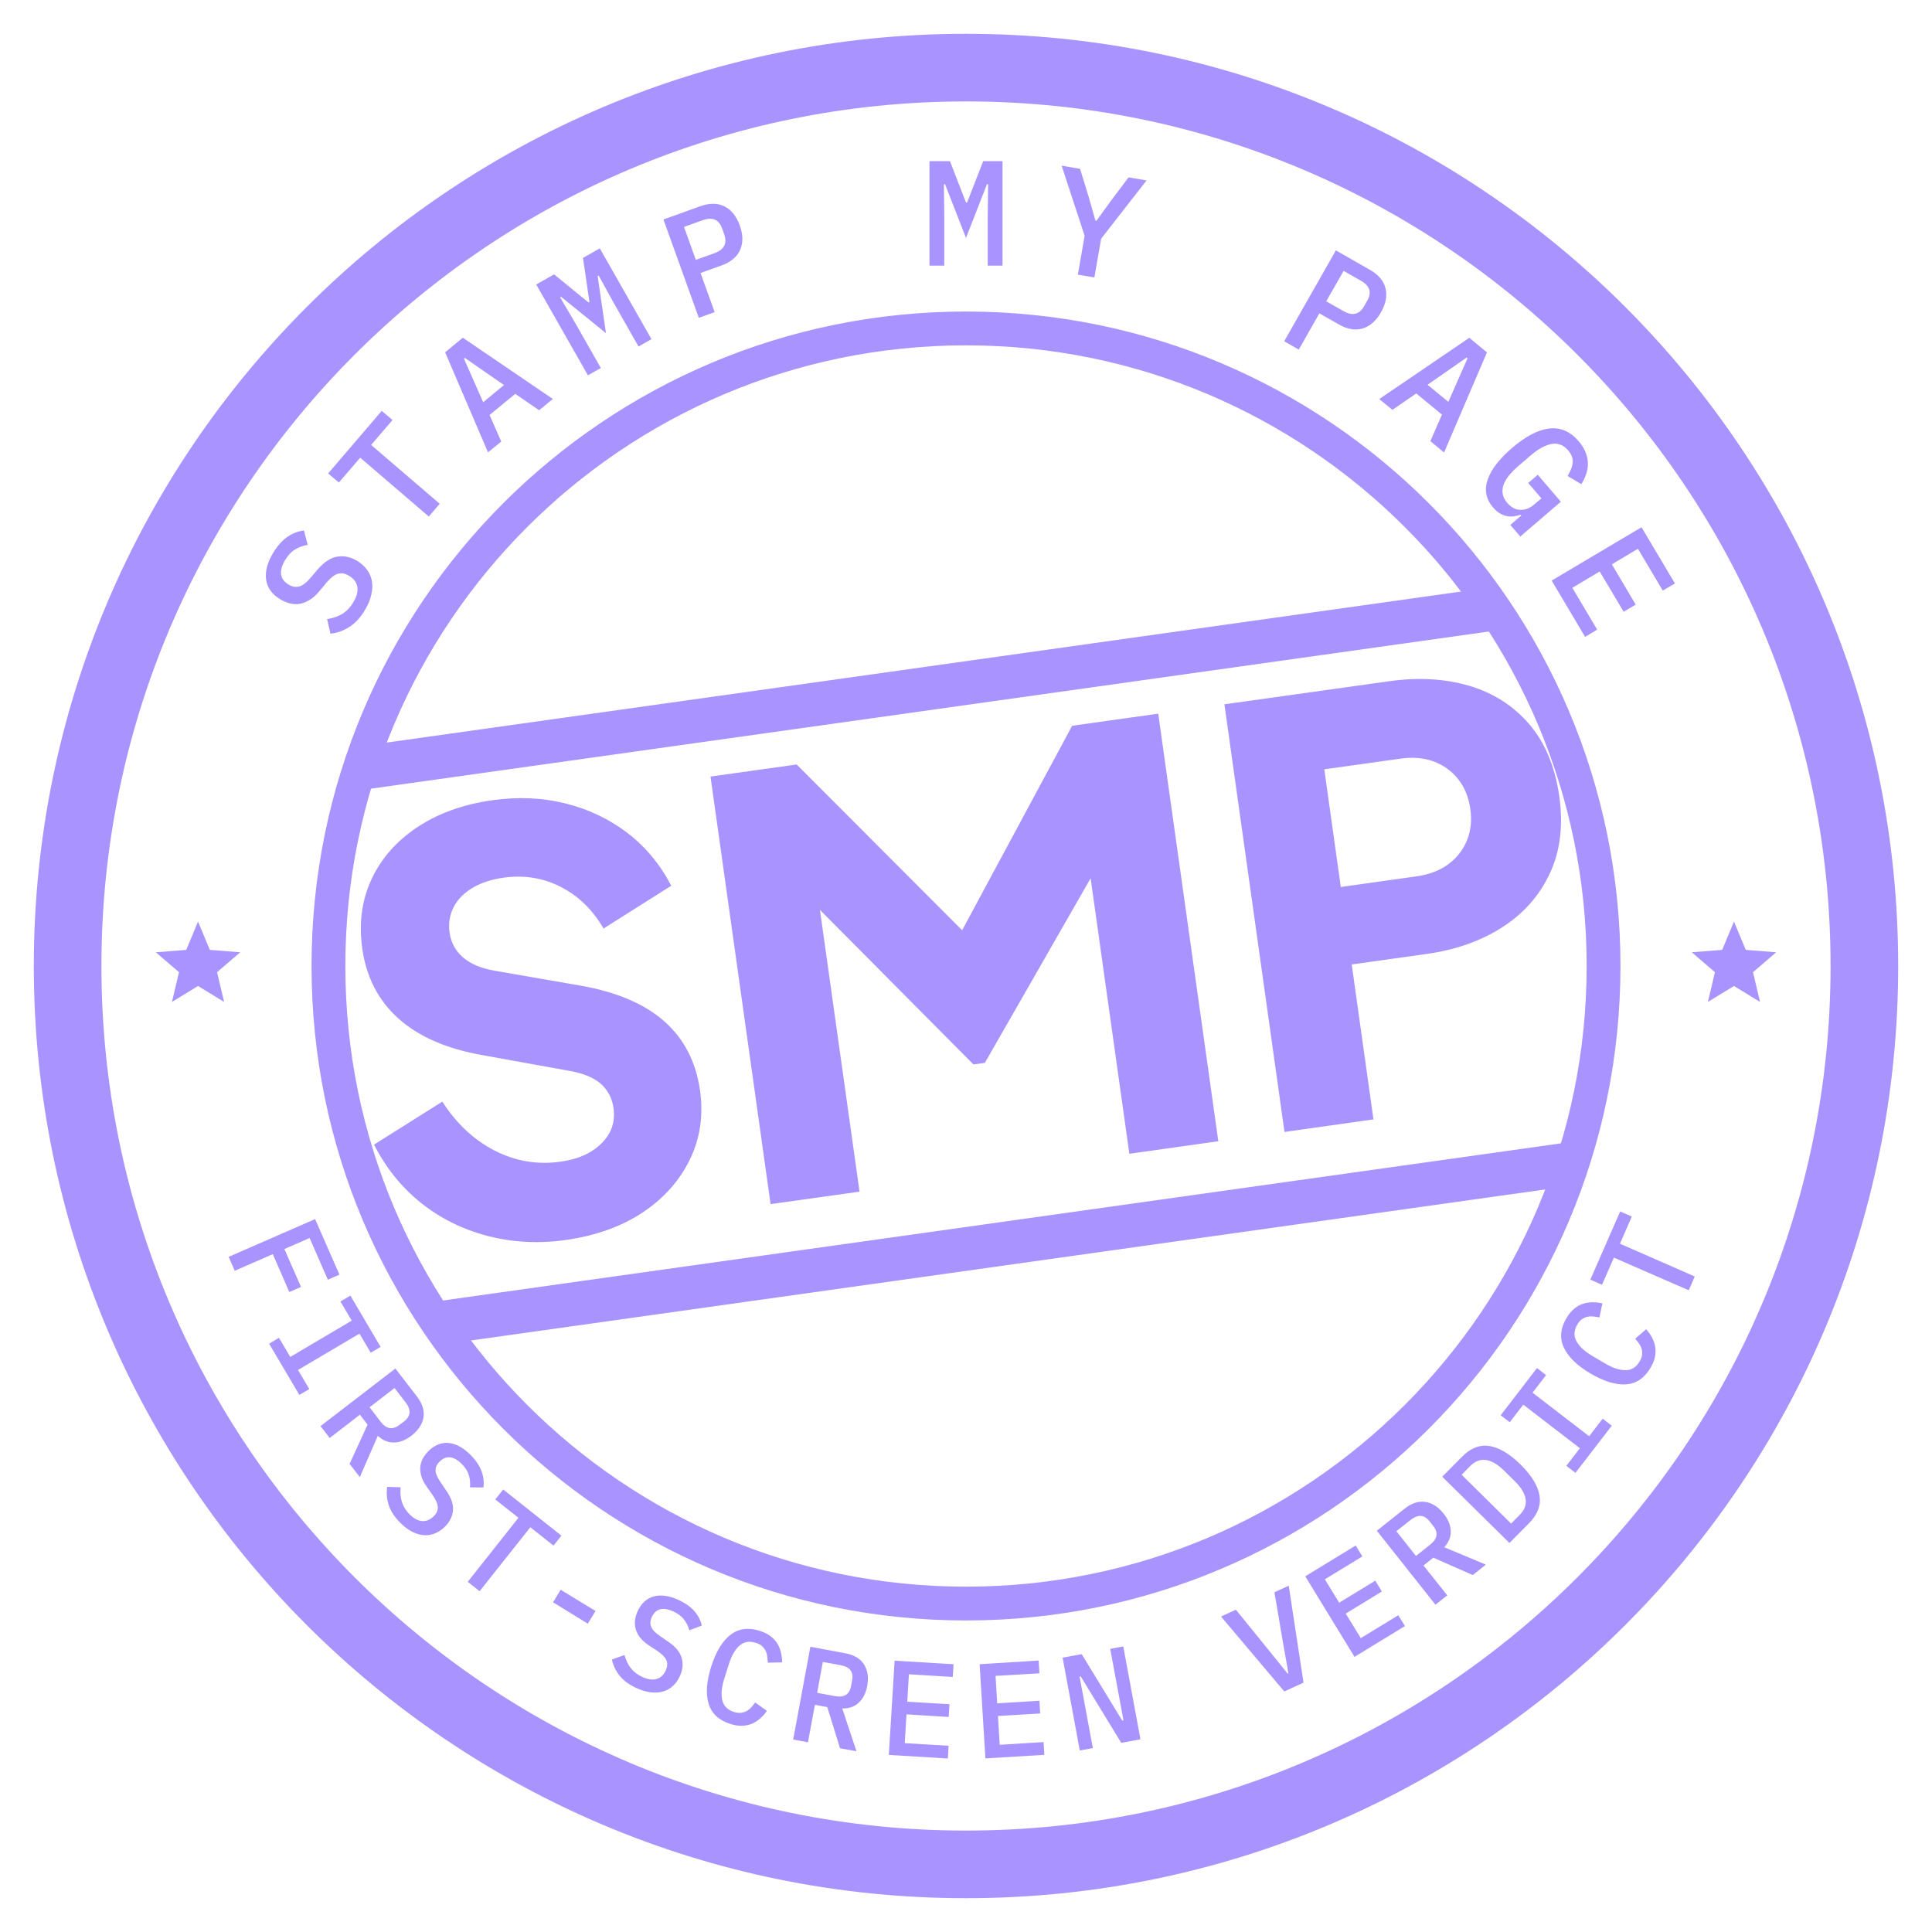
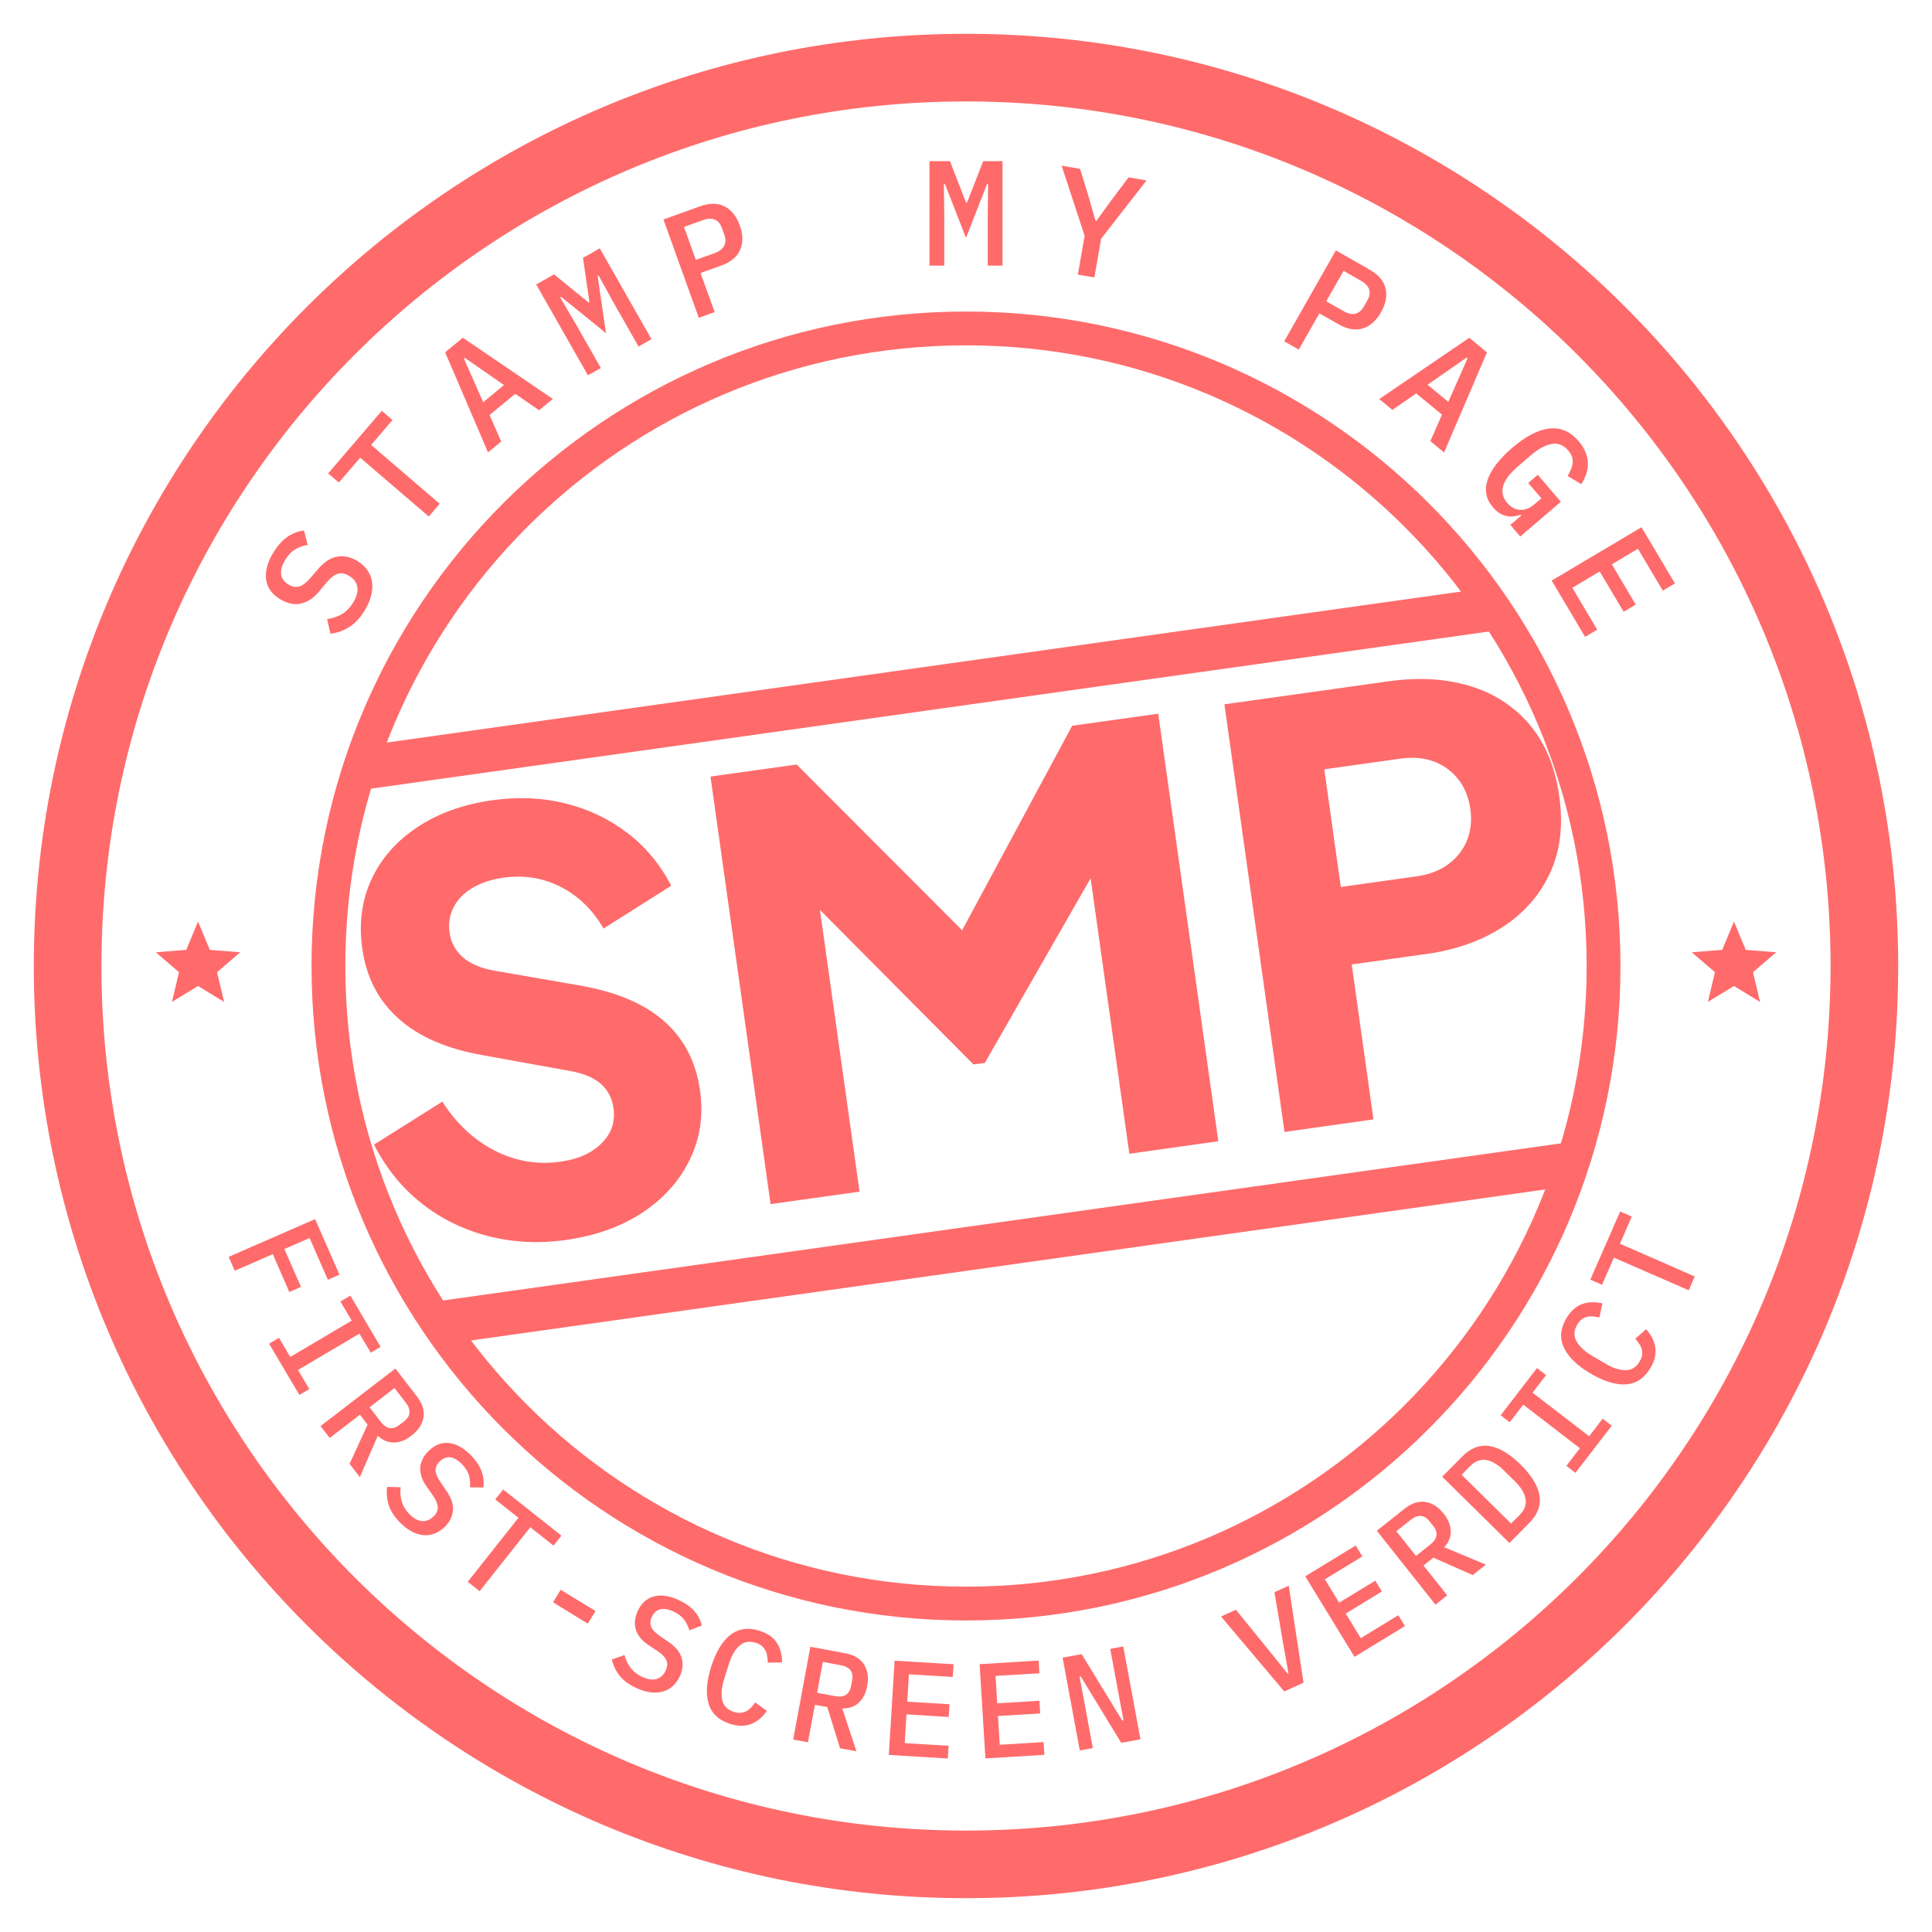
<svg xmlns="http://www.w3.org/2000/svg" width="200" height="200" viewBox="0 0 200 200">
  <g transform="translate(0 0) scale(1)" fill="none">
    <defs>
-       <clipPath id="cuxyen">
+       <clipPath id="c718wg">
        <circle cx="100" cy="100" r="64.5" />
      </clipPath>
    </defs>
-     <circle cx="100" cy="100" r="93" stroke="#A994FF" stroke-width="7" />
-     <circle cx="100" cy="100" r="66" stroke="#A994FF" stroke-width="3.5" />
-     <path fill="#A994FF" d="M37.79 63.13L37.79 63.13Q37.07 64.34 36.15 64.91Q35.24 65.49 34.21 65.6L34.21 65.6L33.86 64.09Q34.82 63.94 35.48 63.52Q36.13 63.1 36.58 62.34L36.58 62.34Q37.11 61.46 36.99 60.75Q36.87 60.04 36.12 59.6L36.12 59.6Q35.52 59.24 34.99 59.39Q34.46 59.54 33.81 60.3L33.81 60.3L33.05 61.21Q32.55 61.82 32.03 62.12Q31.52 62.43 31.01 62.51Q30.51 62.59 30.01 62.46Q29.52 62.34 29.05 62.06L29.05 62.06Q27.73 61.28 27.55 60.02Q27.37 58.76 28.26 57.26L28.26 57.26Q28.92 56.16 29.73 55.59Q30.55 55.02 31.47 54.92L31.47 54.92L31.85 56.41Q31.16 56.52 30.56 56.87Q29.96 57.23 29.5 58L29.5 58Q29.01 58.83 29.1 59.47Q29.2 60.11 29.88 60.52L29.88 60.52Q30.45 60.86 30.98 60.71Q31.51 60.57 32.17 59.79L32.17 59.79L32.93 58.9Q33.9 57.79 34.93 57.62Q35.95 57.46 36.94 58.04L36.94 58.04Q37.58 58.42 37.98 58.96Q38.38 59.5 38.5 60.15Q38.61 60.81 38.44 61.56Q38.27 62.32 37.79 63.13M40.63 43.48L38.42 46.06L45.52 52.15L44.39 53.47L37.29 47.38L35.08 49.95L33.97 49.01L39.52 42.53L40.63 43.48M57.23 41.3L55.81 42.47L53.34 40.77L50.68 42.96L51.89 45.71L50.52 46.83L46.08 36.47L47.91 34.96L57.23 41.3M52.17 39.86L48.12 37.05L48.03 37.13L50.02 41.64L52.17 39.86M66.1 35.87L63.54 31.37L61.97 28.52L61.87 28.58L62.73 34.49L58.09 30.73L57.99 30.79L59.64 33.6L62.2 38.1L60.86 38.85L55.51 29.45L57.36 28.4L60.92 31.31L61.02 31.26L60.35 26.7L62.09 25.71L67.44 35.11L66.1 35.87M73.98 32.31L72.34 32.9L68.68 22.72L72.49 21.35Q73.95 20.83 75.01 21.37Q76.07 21.91 76.58 23.34L76.58 23.34Q77.1 24.77 76.62 25.86Q76.15 26.95 74.69 27.48L74.69 27.48L72.52 28.26L73.98 32.31M70.81 23.49L72.03 26.9L73.96 26.21Q75.47 25.66 74.97 24.26L74.97 24.26L74.75 23.64Q74.25 22.25 72.73 22.8L72.73 22.8L70.81 23.49M102.25 27.5L102.25 22.32L102.29 19.07L102.17 19.07L100 24.63L97.83 19.07L97.71 19.07L97.75 22.32L97.75 27.5L96.22 27.5L96.22 16.68L98.34 16.68L100 20.97L100.11 20.97L101.78 16.68L103.78 16.68L103.78 27.5L102.25 27.5M113.29 28.72L111.58 28.43L112.28 24.41L109.9 17.15L111.81 17.48L112.7 20.38L113.4 22.84L113.5 22.86L115.01 20.78L116.83 18.36L118.69 18.68L113.99 24.71L113.29 28.72M134.45 36.19L132.94 35.33L138.29 25.92L141.81 27.93Q143.15 28.69 143.43 29.85Q143.71 31.01 142.96 32.33L142.96 32.33Q142.21 33.65 141.07 34Q139.93 34.35 138.59 33.58L138.59 33.58L136.58 32.44L134.45 36.19M139.09 28.04L137.29 31.19L139.07 32.2Q140.47 33 141.21 31.7L141.21 31.7L141.54 31.12Q142.27 29.84 140.86 29.05L140.86 29.05L139.09 28.04M149.49 46.84L148.07 45.67L149.27 42.92L146.61 40.73L144.14 42.43L142.78 41.31L152.1 34.97L153.93 36.48L149.49 46.84M149.93 41.6L151.92 37.09L151.83 37.01L147.78 39.83L149.93 41.6M156.35 54.34L157.48 53.37L157.41 53.29Q157.07 53.4 156.72 53.45Q156.36 53.5 156 53.43Q155.64 53.36 155.27 53.15Q154.9 52.93 154.56 52.53L154.56 52.53Q153.46 51.25 154 49.66Q154.54 48.08 156.54 46.36L156.54 46.36Q158.63 44.57 160.37 44.36Q162.11 44.15 163.43 45.68L163.43 45.68Q163.94 46.28 164.16 46.88Q164.39 47.47 164.38 48.03Q164.38 48.58 164.19 49.11Q164 49.64 163.7 50.12L163.7 50.12L162.28 49.28Q162.47 48.95 162.61 48.63Q162.75 48.3 162.79 47.97Q162.84 47.64 162.74 47.31Q162.63 46.98 162.34 46.63L162.34 46.63Q161.61 45.78 160.61 45.96Q159.62 46.15 158.49 47.12L158.49 47.12L157.18 48.24Q156.62 48.72 156.22 49.21Q155.82 49.7 155.65 50.18Q155.48 50.66 155.56 51.13Q155.64 51.6 156.02 52.05L156.02 52.05Q156.64 52.77 157.4 52.78Q158.15 52.8 158.82 52.22L158.82 52.22L159.57 51.59L158.2 50L159.19 49.15L161.58 51.94L157.38 55.54L156.35 54.34M164.09 65.93L160.63 60.1L169.93 54.58L173.39 60.4L172.13 61.14L169.56 56.81L166.86 58.42L169.33 62.59L168.08 63.33L165.6 59.16L162.77 60.85L165.34 65.18L164.09 65.93" />
-     <path fill="#A994FF" d="M24.3 131.55L23.67 130.11L32.62 126.2L35.14 131.95L33.94 132.48L32.05 128.16L29.44 129.3L31.16 133.22L29.95 133.75L28.24 129.83L24.3 131.55M30.99 144.4L27.86 139.1L28.88 138.49L30.05 140.47L36.41 136.71L35.24 134.73L36.27 134.12L39.4 139.43L38.38 140.03L37.21 138.06L30.85 141.82L32.02 143.8L30.99 144.4M37.26 146.45L34.13 148.86L33.18 147.63L40.93 141.67L43.16 144.56Q44.01 145.67 43.84 146.73Q43.66 147.79 42.58 148.63L42.58 148.63Q41.69 149.32 40.78 149.33Q39.87 149.34 39.11 148.63L39.11 148.63L37.25 152.91L36.19 151.54L38.05 147.48L37.26 146.45M38.26 145.68L39.4 147.17Q40.29 148.32 41.34 147.51L41.34 147.51L41.82 147.15Q42.88 146.33 41.99 145.18L41.99 145.18L40.84 143.69L38.26 145.68M41.42 157.62L41.42 157.62Q40.52 156.71 40.23 155.78Q39.94 154.84 40.08 153.92L40.08 153.92L41.47 153.96Q41.39 154.83 41.61 155.5Q41.82 156.17 42.38 156.74L42.38 156.74Q43.03 157.4 43.68 157.46Q44.33 157.52 44.89 156.97L44.89 156.97Q45.34 156.53 45.32 156.03Q45.31 155.53 44.8 154.79L44.8 154.79L44.18 153.91Q43.77 153.34 43.62 152.82Q43.47 152.3 43.51 151.84Q43.56 151.38 43.78 150.97Q44 150.57 44.35 150.22L44.35 150.22Q45.34 149.25 46.48 149.38Q47.62 149.51 48.73 150.63L48.73 150.63Q49.54 151.46 49.85 152.3Q50.16 153.15 50.04 153.98L50.04 153.98L48.65 153.97Q48.72 153.33 48.54 152.73Q48.37 152.12 47.8 151.55L47.8 151.55Q47.19 150.93 46.6 150.86Q46.02 150.8 45.51 151.3L45.51 151.3Q45.08 151.72 45.09 152.22Q45.1 152.71 45.63 153.47L45.63 153.47L46.22 154.34Q46.98 155.44 46.89 156.37Q46.8 157.31 46.06 158.04L46.06 158.04Q45.58 158.51 45.02 158.74Q44.46 158.97 43.86 158.92Q43.26 158.87 42.64 158.55Q42.02 158.23 41.42 157.62M57.3 160L54.9 158.1L49.65 164.72L48.42 163.75L53.67 157.12L51.27 155.22L52.09 154.19L58.12 158.97L57.3 160M60.85 168.08L57.25 165.87L58.04 164.57L61.65 166.77L60.85 168.08M65.91 174.76L65.91 174.76Q64.75 174.23 64.14 173.47Q63.54 172.7 63.34 171.79L63.34 171.79L64.65 171.33Q64.88 172.17 65.33 172.72Q65.77 173.27 66.5 173.6L66.5 173.6Q67.34 173.98 67.96 173.81Q68.59 173.63 68.92 172.92L68.92 172.92Q69.18 172.34 68.99 171.88Q68.8 171.42 68.06 170.91L68.06 170.91L67.16 170.32Q66.57 169.93 66.24 169.49Q65.92 169.06 65.8 168.61Q65.68 168.17 65.74 167.71Q65.8 167.25 66 166.81L66 166.81Q66.58 165.55 67.69 165.26Q68.8 164.97 70.23 165.62L70.23 165.62Q71.29 166.11 71.88 166.78Q72.47 167.46 72.65 168.28L72.65 168.28L71.36 168.77Q71.19 168.15 70.81 167.65Q70.43 167.15 69.69 166.81L69.69 166.81Q68.9 166.45 68.33 166.6Q67.77 166.75 67.47 167.4L67.47 167.4Q67.22 167.95 67.41 168.41Q67.59 168.87 68.35 169.38L68.35 169.38L69.22 169.98Q70.32 170.74 70.57 171.64Q70.82 172.55 70.39 173.49L70.39 173.49Q70.11 174.11 69.67 174.52Q69.23 174.93 68.65 175.1Q68.07 175.27 67.38 175.19Q66.68 175.11 65.91 174.76M75.6 178.46L75.6 178.46Q73.83 177.9 73.36 176.38Q72.89 174.85 73.62 172.54L73.62 172.54Q74.35 170.23 75.6 169.25Q76.86 168.26 78.64 168.82L78.64 168.82Q79.32 169.04 79.76 169.37Q80.21 169.71 80.47 170.14Q80.73 170.57 80.84 171.06Q80.96 171.56 80.97 172.09L80.97 172.09L79.48 172.12Q79.47 171.77 79.42 171.45Q79.38 171.12 79.24 170.86Q79.1 170.6 78.87 170.39Q78.63 170.18 78.23 170.06L78.23 170.06Q77.24 169.75 76.55 170.36Q75.86 170.97 75.46 172.25L75.46 172.25L74.96 173.83Q74.56 175.11 74.77 176.01Q74.99 176.91 75.98 177.22L75.98 177.22Q76.38 177.34 76.69 177.31Q77 177.27 77.27 177.14Q77.53 177 77.75 176.76Q77.97 176.52 78.18 176.24L78.18 176.24L79.39 177.11Q79.08 177.55 78.7 177.89Q78.32 178.23 77.86 178.43Q77.4 178.63 76.84 178.65Q76.28 178.68 75.6 178.46M84.36 176.48L83.64 180.36L82.11 180.08L83.89 170.47L87.48 171.14Q88.86 171.39 89.44 172.3Q90.02 173.2 89.77 174.55L89.77 174.55Q89.56 175.65 88.89 176.27Q88.23 176.88 87.19 176.86L87.19 176.86L88.66 181.29L86.96 180.98L85.64 176.72L84.36 176.48M84.59 175.24L86.43 175.58Q87.86 175.85 88.1 174.54L88.1 174.54L88.21 173.95Q88.46 172.64 87.02 172.38L87.02 172.38L85.18 172.04L84.59 175.24M98.12 182.04L92.01 181.67L92.61 171.91L98.71 172.28L98.63 173.6L94.09 173.32L93.92 176.16L98.29 176.42L98.21 177.74L93.84 177.47L93.66 180.45L98.2 180.72L98.12 182.04M108.11 181.66L102.01 182.03L101.41 172.28L107.52 171.9L107.6 173.22L103.06 173.49L103.23 176.33L107.6 176.06L107.68 177.38L103.31 177.64L103.49 180.62L108.03 180.34L108.11 181.66M116.07 180.42L111.88 173.55L111.76 173.57L113.13 180.96L111.78 181.21L110 171.6L111.98 171.24L116.17 178.11L116.3 178.08L114.93 170.69L116.28 170.44L118.06 180.05L116.07 180.42M134.94 174.19L132.95 175.1L126.4 167.34L127.94 166.64L131.15 170.59L133.3 173.26L133.38 173.23L132.78 169.85L131.93 164.83L133.41 164.15L134.94 174.19M145.44 168.33L140.22 171.52L135.12 163.18L140.34 159.99L141.03 161.12L137.15 163.49L138.63 165.91L142.37 163.63L143.05 164.75L139.31 167.04L140.87 169.58L144.75 167.21L145.44 168.33M147.36 162.06L149.82 165.15L148.6 166.12L142.53 158.46L145.39 156.19Q146.48 155.32 147.55 155.48Q148.61 155.63 149.46 156.71L149.46 156.71Q150.16 157.59 150.18 158.5Q150.21 159.41 149.51 160.17L149.51 160.17L153.82 161.97L152.46 163.05L148.38 161.25L147.36 162.06M146.58 161.07L148.05 159.9Q149.19 159 148.36 157.96L148.36 157.96L147.99 157.49Q147.16 156.44 146.02 157.35L146.02 157.35L144.55 158.51L146.58 161.07M156.26 159.73L149.3 152.87L151.35 150.8Q152.66 149.46 154.18 149.69Q155.7 149.93 157.41 151.61L157.41 151.61Q159.11 153.29 159.37 154.8Q159.62 156.32 158.31 157.66L158.31 157.66L156.26 159.73M156.43 157.72L157.32 156.82Q158.08 156.06 157.93 155.18Q157.79 154.3 156.83 153.35L156.83 153.35L155.67 152.21Q154.71 151.27 153.83 151.14Q152.95 151.01 152.19 151.77L152.19 151.77L151.31 152.67L156.43 157.72M166.85 147.59L163.09 152.47L162.15 151.74L163.55 149.92L157.69 145.41L156.29 147.23L155.35 146.51L159.11 141.62L160.05 142.35L158.65 144.17L164.51 148.68L165.91 146.86L166.85 147.59M170.86 141.6L170.86 141.6Q169.91 143.2 168.32 143.31Q166.73 143.41 164.64 142.18L164.64 142.18Q162.56 140.95 161.89 139.5Q161.21 138.05 162.16 136.45L162.16 136.45Q162.53 135.83 162.96 135.48Q163.39 135.12 163.86 134.97Q164.34 134.81 164.85 134.81Q165.36 134.81 165.88 134.92L165.88 134.92L165.57 136.38Q165.22 136.31 164.9 136.28Q164.57 136.25 164.29 136.32Q164 136.4 163.74 136.58Q163.49 136.76 163.28 137.12L163.28 137.12Q162.75 138.02 163.19 138.83Q163.63 139.64 164.78 140.33L164.78 140.33L166.2 141.17Q167.36 141.85 168.28 141.84Q169.21 141.84 169.73 140.94L169.73 140.94Q169.95 140.58 169.99 140.27Q170.02 139.96 169.95 139.67Q169.88 139.39 169.69 139.12Q169.51 138.85 169.28 138.58L169.28 138.58L170.41 137.6Q170.76 138 171.01 138.45Q171.25 138.9 171.34 139.39Q171.43 139.89 171.33 140.43Q171.23 140.98 170.86 141.6M168.92 125.94L167.7 128.75L175.44 132.14L174.82 133.57L167.07 130.19L165.84 133L164.63 132.47L167.72 125.41L168.92 125.94" />
-     <path fill="#A994FF" d="M20.5 95.4L21.72 98.33L24.87 98.58L22.47 100.64L23.2 103.72L20.5 102.07L17.8 103.72L18.53 100.64L16.13 98.58L19.28 98.33ZM179.5 95.4L180.72 98.33L183.87 98.58L181.47 100.64L182.2 103.72L179.5 102.07L176.8 103.72L177.53 100.64L175.13 98.58L178.28 98.33Z" />
-     <g clip-path="url(#cuxyen)" stroke="#A994FF" stroke-width="4.5" stroke-linecap="butt">
+     <circle cx="100" cy="100" r="93" stroke="#FF6B6B" stroke-width="7" />
+     <circle cx="100" cy="100" r="66" stroke="#FF6B6B" stroke-width="3.5" />
+     <path fill="#FF6B6B" d="M37.79 63.13L37.79 63.13Q37.07 64.34 36.15 64.91Q35.24 65.49 34.21 65.6L34.21 65.6L33.86 64.09Q34.82 63.94 35.48 63.52Q36.13 63.1 36.58 62.34L36.58 62.34Q37.11 61.46 36.99 60.75Q36.87 60.04 36.12 59.6L36.12 59.6Q35.52 59.24 34.99 59.39Q34.46 59.54 33.81 60.3L33.81 60.3L33.05 61.21Q32.55 61.82 32.03 62.12Q31.52 62.43 31.01 62.51Q30.51 62.59 30.01 62.46Q29.52 62.34 29.05 62.06L29.05 62.06Q27.73 61.28 27.55 60.02Q27.37 58.76 28.26 57.26L28.26 57.26Q28.92 56.16 29.73 55.59Q30.55 55.02 31.47 54.92L31.47 54.92L31.85 56.41Q31.16 56.52 30.56 56.87Q29.96 57.23 29.5 58L29.5 58Q29.01 58.83 29.1 59.47Q29.2 60.11 29.88 60.52L29.88 60.52Q30.45 60.86 30.98 60.71Q31.51 60.57 32.17 59.79L32.17 59.79L32.93 58.9Q33.9 57.79 34.93 57.62Q35.95 57.46 36.94 58.04L36.94 58.04Q37.58 58.42 37.98 58.96Q38.38 59.5 38.5 60.15Q38.61 60.81 38.44 61.56Q38.27 62.32 37.79 63.13M40.63 43.48L38.42 46.06L45.52 52.15L44.39 53.47L37.29 47.38L35.08 49.95L33.97 49.01L39.52 42.53L40.63 43.48M57.23 41.3L55.81 42.47L53.34 40.77L50.68 42.96L51.89 45.71L50.52 46.83L46.08 36.47L47.91 34.96L57.23 41.3M52.17 39.86L48.12 37.05L48.03 37.13L50.02 41.64L52.17 39.86M66.1 35.87L63.54 31.37L61.97 28.52L61.87 28.58L62.73 34.49L58.09 30.73L57.99 30.79L59.64 33.6L62.2 38.1L60.86 38.85L55.51 29.45L57.36 28.4L60.92 31.31L61.02 31.26L60.35 26.7L62.09 25.71L67.44 35.11L66.1 35.87M73.98 32.31L72.34 32.9L68.68 22.72L72.49 21.35Q73.95 20.83 75.01 21.37Q76.07 21.91 76.58 23.34L76.58 23.34Q77.1 24.77 76.62 25.86Q76.15 26.95 74.69 27.48L74.69 27.48L72.52 28.26L73.98 32.31M70.81 23.49L72.03 26.9L73.96 26.21Q75.47 25.66 74.97 24.26L74.97 24.26L74.75 23.64Q74.25 22.25 72.73 22.8L72.73 22.8L70.81 23.49M102.25 27.5L102.25 22.32L102.29 19.07L102.17 19.07L100 24.63L97.83 19.07L97.71 19.07L97.75 22.32L97.75 27.5L96.22 27.5L96.22 16.68L98.34 16.68L100 20.97L100.11 20.97L101.78 16.68L103.78 16.68L103.78 27.5L102.25 27.5M113.29 28.72L111.58 28.43L112.28 24.41L109.9 17.15L111.81 17.48L112.7 20.38L113.4 22.84L113.5 22.86L115.01 20.78L116.83 18.36L118.69 18.68L113.99 24.71L113.29 28.72M134.45 36.19L132.94 35.33L138.29 25.92L141.81 27.93Q143.15 28.69 143.43 29.85Q143.71 31.01 142.96 32.33L142.96 32.33Q142.21 33.65 141.07 34Q139.93 34.35 138.59 33.58L138.59 33.58L136.58 32.44L134.45 36.19M139.09 28.04L137.29 31.19L139.07 32.2Q140.47 33 141.21 31.7L141.21 31.7L141.54 31.12Q142.27 29.84 140.86 29.05L140.86 29.05L139.09 28.04M149.49 46.84L148.07 45.67L149.27 42.92L146.61 40.73L144.14 42.43L142.78 41.31L152.1 34.97L153.93 36.48L149.49 46.84M149.93 41.6L151.92 37.09L151.83 37.01L147.78 39.83L149.93 41.6M156.35 54.34L157.48 53.37L157.41 53.29Q157.07 53.4 156.72 53.45Q156.36 53.5 156 53.43Q155.64 53.36 155.27 53.15Q154.9 52.93 154.56 52.53L154.56 52.53Q153.46 51.25 154 49.66Q154.54 48.08 156.54 46.36L156.54 46.36Q158.63 44.57 160.37 44.36Q162.11 44.15 163.43 45.68L163.43 45.68Q163.94 46.28 164.16 46.88Q164.39 47.47 164.38 48.03Q164.38 48.58 164.19 49.11Q164 49.64 163.7 50.12L163.7 50.12L162.28 49.28Q162.47 48.95 162.61 48.63Q162.75 48.3 162.79 47.97Q162.84 47.64 162.74 47.31Q162.63 46.98 162.34 46.63L162.34 46.63Q161.61 45.78 160.61 45.96Q159.62 46.15 158.49 47.12L158.49 47.12L157.18 48.24Q156.62 48.72 156.22 49.21Q155.82 49.7 155.65 50.18Q155.48 50.66 155.56 51.13Q155.64 51.6 156.02 52.05L156.02 52.05Q156.64 52.77 157.4 52.78Q158.15 52.8 158.82 52.22L158.82 52.22L159.57 51.59L158.2 50L159.19 49.15L161.58 51.94L157.38 55.54L156.35 54.34M164.09 65.93L160.63 60.1L169.93 54.58L173.39 60.4L172.13 61.14L169.56 56.81L166.86 58.42L169.33 62.59L168.08 63.33L165.6 59.16L162.77 60.85L165.34 65.18L164.09 65.93" />
+     <path fill="#FF6B6B" d="M24.3 131.55L23.67 130.11L32.62 126.2L35.14 131.95L33.94 132.48L32.05 128.16L29.44 129.3L31.16 133.22L29.95 133.75L28.24 129.83L24.3 131.55M30.99 144.4L27.86 139.1L28.88 138.49L30.05 140.47L36.41 136.71L35.24 134.73L36.27 134.12L39.4 139.43L38.38 140.03L37.21 138.06L30.85 141.82L32.02 143.8L30.99 144.4M37.26 146.45L34.13 148.86L33.18 147.63L40.93 141.67L43.16 144.56Q44.01 145.67 43.84 146.73Q43.66 147.79 42.58 148.63L42.58 148.63Q41.69 149.32 40.78 149.33Q39.87 149.34 39.11 148.63L39.11 148.63L37.25 152.91L36.19 151.54L38.05 147.48L37.26 146.45M38.26 145.68L39.4 147.17Q40.29 148.32 41.34 147.51L41.34 147.51L41.82 147.15Q42.88 146.33 41.99 145.18L41.99 145.18L40.84 143.69L38.26 145.68M41.42 157.62L41.42 157.62Q40.52 156.71 40.23 155.78Q39.94 154.84 40.08 153.92L40.08 153.92L41.47 153.96Q41.39 154.83 41.61 155.5Q41.82 156.17 42.38 156.74L42.38 156.74Q43.03 157.4 43.68 157.46Q44.33 157.52 44.89 156.97L44.89 156.97Q45.34 156.53 45.32 156.03Q45.31 155.53 44.8 154.79L44.8 154.79L44.18 153.91Q43.77 153.34 43.62 152.82Q43.47 152.3 43.51 151.84Q43.56 151.38 43.78 150.97Q44 150.57 44.35 150.22L44.35 150.22Q45.34 149.25 46.48 149.38Q47.62 149.51 48.73 150.63L48.73 150.63Q49.54 151.46 49.85 152.3Q50.16 153.15 50.04 153.98L50.04 153.98L48.65 153.97Q48.72 153.33 48.54 152.73Q48.37 152.12 47.8 151.55L47.8 151.55Q47.19 150.93 46.6 150.86Q46.02 150.8 45.51 151.3L45.51 151.3Q45.08 151.72 45.09 152.22Q45.1 152.71 45.63 153.47L45.63 153.47L46.22 154.34Q46.98 155.44 46.89 156.37Q46.8 157.31 46.06 158.04L46.06 158.04Q45.58 158.51 45.02 158.74Q44.46 158.97 43.86 158.92Q43.26 158.87 42.64 158.55Q42.02 158.23 41.42 157.62M57.3 160L54.9 158.1L49.65 164.72L48.42 163.75L53.67 157.12L51.27 155.22L52.09 154.19L58.12 158.97L57.3 160M60.85 168.08L57.25 165.87L58.04 164.57L61.65 166.77L60.85 168.08M65.91 174.76L65.91 174.76Q64.75 174.23 64.14 173.47Q63.54 172.7 63.34 171.79L63.34 171.79L64.65 171.33Q64.88 172.17 65.33 172.72Q65.77 173.27 66.5 173.6L66.5 173.6Q67.34 173.98 67.96 173.81Q68.59 173.63 68.92 172.92L68.92 172.92Q69.18 172.34 68.99 171.88Q68.8 171.42 68.06 170.91L68.06 170.91L67.16 170.32Q66.57 169.93 66.24 169.49Q65.92 169.06 65.8 168.61Q65.68 168.17 65.74 167.71Q65.8 167.25 66 166.81L66 166.81Q66.58 165.55 67.69 165.26Q68.8 164.97 70.23 165.62L70.23 165.62Q71.29 166.11 71.88 166.78Q72.47 167.46 72.65 168.28L72.65 168.28L71.36 168.77Q71.19 168.15 70.81 167.65Q70.43 167.15 69.69 166.81L69.69 166.81Q68.9 166.45 68.33 166.6Q67.77 166.75 67.47 167.4L67.47 167.4Q67.22 167.95 67.41 168.41Q67.59 168.87 68.35 169.38L68.35 169.38L69.22 169.98Q70.32 170.74 70.57 171.64Q70.82 172.55 70.39 173.49L70.39 173.49Q70.11 174.11 69.67 174.52Q69.23 174.93 68.65 175.1Q68.07 175.27 67.38 175.19Q66.68 175.11 65.91 174.76M75.6 178.46L75.6 178.46Q73.83 177.9 73.36 176.38Q72.89 174.85 73.62 172.54L73.62 172.54Q74.35 170.23 75.6 169.25Q76.86 168.26 78.64 168.82L78.64 168.82Q79.32 169.04 79.76 169.37Q80.21 169.71 80.47 170.14Q80.73 170.57 80.84 171.06Q80.96 171.56 80.97 172.09L80.97 172.09L79.48 172.12Q79.47 171.77 79.42 171.45Q79.38 171.12 79.24 170.86Q79.1 170.6 78.87 170.39Q78.63 170.18 78.23 170.06L78.23 170.06Q77.24 169.75 76.55 170.36Q75.86 170.97 75.46 172.25L75.46 172.25L74.96 173.83Q74.56 175.11 74.77 176.01Q74.99 176.91 75.98 177.22L75.98 177.22Q76.38 177.34 76.69 177.31Q77 177.27 77.27 177.14Q77.53 177 77.75 176.76Q77.97 176.52 78.18 176.24L78.18 176.24L79.39 177.11Q79.08 177.55 78.7 177.89Q78.32 178.23 77.86 178.43Q77.4 178.63 76.84 178.65Q76.28 178.68 75.6 178.46M84.36 176.48L83.64 180.36L82.11 180.08L83.89 170.47L87.48 171.14Q88.86 171.39 89.44 172.3Q90.02 173.2 89.77 174.55L89.77 174.55Q89.56 175.65 88.89 176.27Q88.23 176.88 87.19 176.86L87.19 176.86L88.66 181.29L86.96 180.98L85.64 176.72L84.36 176.48M84.59 175.24L86.43 175.58Q87.86 175.85 88.1 174.54L88.1 174.54L88.21 173.95Q88.46 172.64 87.02 172.38L87.02 172.38L85.18 172.04L84.59 175.24M98.12 182.04L92.01 181.67L92.61 171.91L98.71 172.28L98.63 173.6L94.09 173.32L93.92 176.16L98.29 176.42L98.21 177.74L93.84 177.47L93.66 180.45L98.2 180.72L98.12 182.04M108.11 181.66L102.01 182.03L101.41 172.28L107.52 171.9L107.6 173.22L103.06 173.49L103.23 176.33L107.6 176.06L107.68 177.38L103.31 177.64L103.49 180.62L108.03 180.34L108.11 181.66M116.07 180.42L111.88 173.55L111.76 173.57L113.13 180.96L111.78 181.21L110 171.6L111.98 171.24L116.17 178.11L116.3 178.08L114.93 170.69L116.28 170.44L118.06 180.05L116.07 180.42M134.94 174.19L132.95 175.1L126.4 167.34L127.94 166.64L131.15 170.59L133.3 173.26L133.38 173.23L132.78 169.85L131.93 164.83L133.41 164.15L134.94 174.19M145.44 168.33L140.22 171.52L135.12 163.18L140.34 159.99L141.03 161.12L137.15 163.49L138.63 165.91L142.37 163.63L143.05 164.75L139.31 167.04L140.87 169.58L144.75 167.21L145.44 168.33M147.36 162.06L149.82 165.15L148.6 166.12L142.53 158.46L145.39 156.19Q146.48 155.32 147.55 155.48Q148.61 155.63 149.46 156.71L149.46 156.71Q150.16 157.59 150.18 158.5Q150.21 159.41 149.51 160.17L149.51 160.17L153.82 161.97L152.46 163.05L148.38 161.25L147.36 162.06M146.58 161.07L148.05 159.9Q149.19 159 148.36 157.96L148.36 157.96L147.99 157.49Q147.16 156.44 146.02 157.35L146.02 157.35L144.55 158.51L146.58 161.07M156.26 159.73L149.3 152.87L151.35 150.8Q152.66 149.46 154.18 149.69Q155.7 149.93 157.41 151.61L157.41 151.61Q159.11 153.29 159.37 154.8Q159.62 156.32 158.31 157.66L158.31 157.66L156.26 159.73M156.43 157.72L157.32 156.82Q158.08 156.06 157.93 155.18Q157.79 154.3 156.83 153.35L156.83 153.35L155.67 152.21Q154.71 151.27 153.83 151.14Q152.95 151.01 152.19 151.77L152.19 151.77L151.31 152.67L156.43 157.72M166.85 147.59L163.09 152.47L162.15 151.74L163.55 149.92L157.69 145.41L156.29 147.23L155.35 146.51L159.11 141.62L160.05 142.35L158.65 144.17L164.51 148.68L165.91 146.86L166.85 147.59M170.86 141.6L170.86 141.6Q169.91 143.2 168.32 143.31Q166.73 143.41 164.64 142.18L164.64 142.18Q162.56 140.95 161.89 139.5Q161.21 138.05 162.16 136.45L162.16 136.45Q162.53 135.83 162.96 135.48Q163.39 135.12 163.86 134.97Q164.34 134.81 164.85 134.81Q165.36 134.81 165.88 134.92L165.88 134.92L165.57 136.38Q165.22 136.31 164.9 136.28Q164.57 136.25 164.29 136.32Q164 136.4 163.74 136.58Q163.49 136.76 163.28 137.12L163.28 137.12Q162.75 138.02 163.19 138.83Q163.63 139.64 164.78 140.33L164.78 140.33L166.2 141.17Q167.36 141.85 168.28 141.84Q169.21 141.84 169.73 140.94L169.73 140.94Q169.95 140.58 169.99 140.27Q170.02 139.96 169.95 139.67Q169.88 139.39 169.69 139.12Q169.51 138.85 169.28 138.58L169.28 138.58L170.41 137.6Q170.76 138 171.01 138.45Q171.25 138.9 171.34 139.39Q171.43 139.89 171.33 140.43Q171.23 140.98 170.86 141.6M168.92 125.94L167.7 128.75L175.44 132.14L174.82 133.57L167.07 130.19L165.84 133L164.63 132.47L167.72 125.41L168.92 125.94" />
+     <path fill="#FF6B6B" d="M20.5 95.4L21.72 98.33L24.87 98.58L22.47 100.64L23.2 103.72L20.5 102.07L17.8 103.72L18.53 100.64L16.13 98.58L19.28 98.33ZM179.5 95.4L180.72 98.33L183.87 98.58L181.47 100.64L182.2 103.72L179.5 102.07L176.8 103.72L177.53 100.64L175.13 98.58L178.28 98.33Z" />
+     <g clip-path="url(#c718wg)" stroke="#FF6B6B" stroke-width="4.5" stroke-linecap="butt">
      <path d="M21.69 81.72L170.23 60.84" />
      <path d="M29.77 139.16L178.31 118.28" />
    </g>
-     <path fill="#A994FF" d="M58.52 128.37L58.52 128.37Q54.37 128.95 50.5 127.95Q46.63 126.95 43.59 124.53Q40.56 122.11 38.72 118.49L38.72 118.49L45.79 114.04Q47.96 117.43 51.19 119.1Q54.43 120.76 57.99 120.26L57.99 120.26Q59.89 120 61.18 119.21Q62.46 118.42 63.09 117.28Q63.71 116.13 63.51 114.7L63.51 114.7Q63.29 113.16 62.19 112.19Q61.08 111.23 58.97 110.86L58.97 110.86L49.9 109.22Q44.37 108.24 41.25 105.44Q38.12 102.64 37.5 98.18L37.5 98.18Q36.95 94.26 38.46 91.02Q39.97 87.77 43.22 85.62Q46.46 83.47 50.97 82.84L50.97 82.84Q54.96 82.28 58.53 83.17Q62.11 84.06 64.93 86.21Q67.75 88.36 69.49 91.69L69.49 91.69L62.48 96.12Q60.79 93.21 58.05 91.81Q55.31 90.41 52.1 90.86L52.1 90.86Q50.26 91.12 48.92 91.91Q47.57 92.71 46.96 93.91Q46.34 95.12 46.54 96.55L46.54 96.55Q46.76 98.09 47.93 99.11Q49.1 100.12 51.21 100.49L51.21 100.49L60.09 102.03Q65.68 103.01 68.76 105.72Q71.84 108.44 72.47 112.9L72.47 112.9Q73.01 116.76 71.41 120.04Q69.81 123.33 66.52 125.52Q63.22 127.71 58.52 128.37M88.98 123.36L79.77 124.65L73.55 80.39L82.47 79.14L99.6 96.3L110.99 75.13L119.9 73.88L126.12 118.14L116.91 119.44L112.9 90.92L101.95 110.03L100.77 110.19L84.88 94.19L88.98 123.36M142.18 115.88L132.97 117.18L126.75 72.91L143.74 70.53Q148.32 69.88 152.08 70.99Q155.84 72.1 158.3 74.96Q160.77 77.83 161.42 82.46L161.42 82.46Q162.05 86.98 160.44 90.41Q158.84 93.85 155.53 95.98Q152.23 98.11 147.71 98.75L147.71 98.75L139.93 99.84L142.18 115.88M137.09 79.64L138.8 91.82L146.64 90.72Q148.6 90.44 149.92 89.47Q151.24 88.5 151.85 87.02Q152.46 85.54 152.21 83.76L152.21 83.76Q151.95 81.91 150.95 80.66Q149.96 79.41 148.43 78.83Q146.89 78.26 144.93 78.54L144.93 78.54L137.09 79.64" />
+     <path fill="#FF6B6B" d="M58.52 128.37L58.52 128.37Q54.37 128.95 50.5 127.95Q46.63 126.95 43.59 124.53Q40.56 122.11 38.72 118.49L38.72 118.49L45.79 114.04Q47.96 117.43 51.19 119.1Q54.43 120.76 57.99 120.26L57.99 120.26Q59.89 120 61.18 119.21Q62.46 118.42 63.09 117.28Q63.71 116.13 63.51 114.7L63.51 114.7Q63.29 113.16 62.19 112.19Q61.08 111.23 58.97 110.86L58.97 110.86L49.9 109.22Q44.37 108.24 41.25 105.44Q38.12 102.64 37.5 98.18L37.5 98.18Q36.95 94.26 38.46 91.02Q39.97 87.77 43.22 85.62Q46.46 83.47 50.97 82.84L50.97 82.84Q54.96 82.28 58.53 83.17Q62.11 84.06 64.93 86.21Q67.75 88.36 69.49 91.69L69.49 91.69L62.48 96.12Q60.79 93.21 58.05 91.81Q55.31 90.41 52.1 90.86L52.1 90.86Q50.26 91.12 48.92 91.91Q47.57 92.71 46.96 93.91Q46.34 95.12 46.54 96.55L46.54 96.55Q46.76 98.09 47.93 99.11Q49.1 100.12 51.21 100.49L51.21 100.49L60.09 102.03Q65.68 103.01 68.76 105.72Q71.84 108.44 72.47 112.9L72.47 112.9Q73.01 116.76 71.41 120.04Q69.81 123.33 66.52 125.52Q63.22 127.71 58.52 128.37M88.98 123.36L79.77 124.65L73.55 80.39L82.47 79.14L99.6 96.3L110.99 75.13L119.9 73.88L126.12 118.14L116.91 119.44L112.9 90.92L101.95 110.03L100.77 110.19L84.88 94.19L88.98 123.36M142.18 115.88L132.97 117.18L126.75 72.91L143.74 70.53Q148.32 69.88 152.08 70.99Q155.84 72.1 158.3 74.96Q160.77 77.83 161.42 82.46L161.42 82.46Q162.05 86.98 160.44 90.41Q158.84 93.85 155.53 95.98Q152.23 98.11 147.71 98.75L147.71 98.75L139.93 99.84L142.18 115.88M137.09 79.64L138.8 91.82L146.64 90.72Q148.6 90.44 149.92 89.47Q151.24 88.5 151.85 87.02Q152.46 85.54 152.21 83.76L152.21 83.76Q151.95 81.91 150.95 80.66Q149.96 79.41 148.43 78.83Q146.89 78.26 144.93 78.54L144.93 78.54L137.09 79.64" />
  </g>
</svg>
